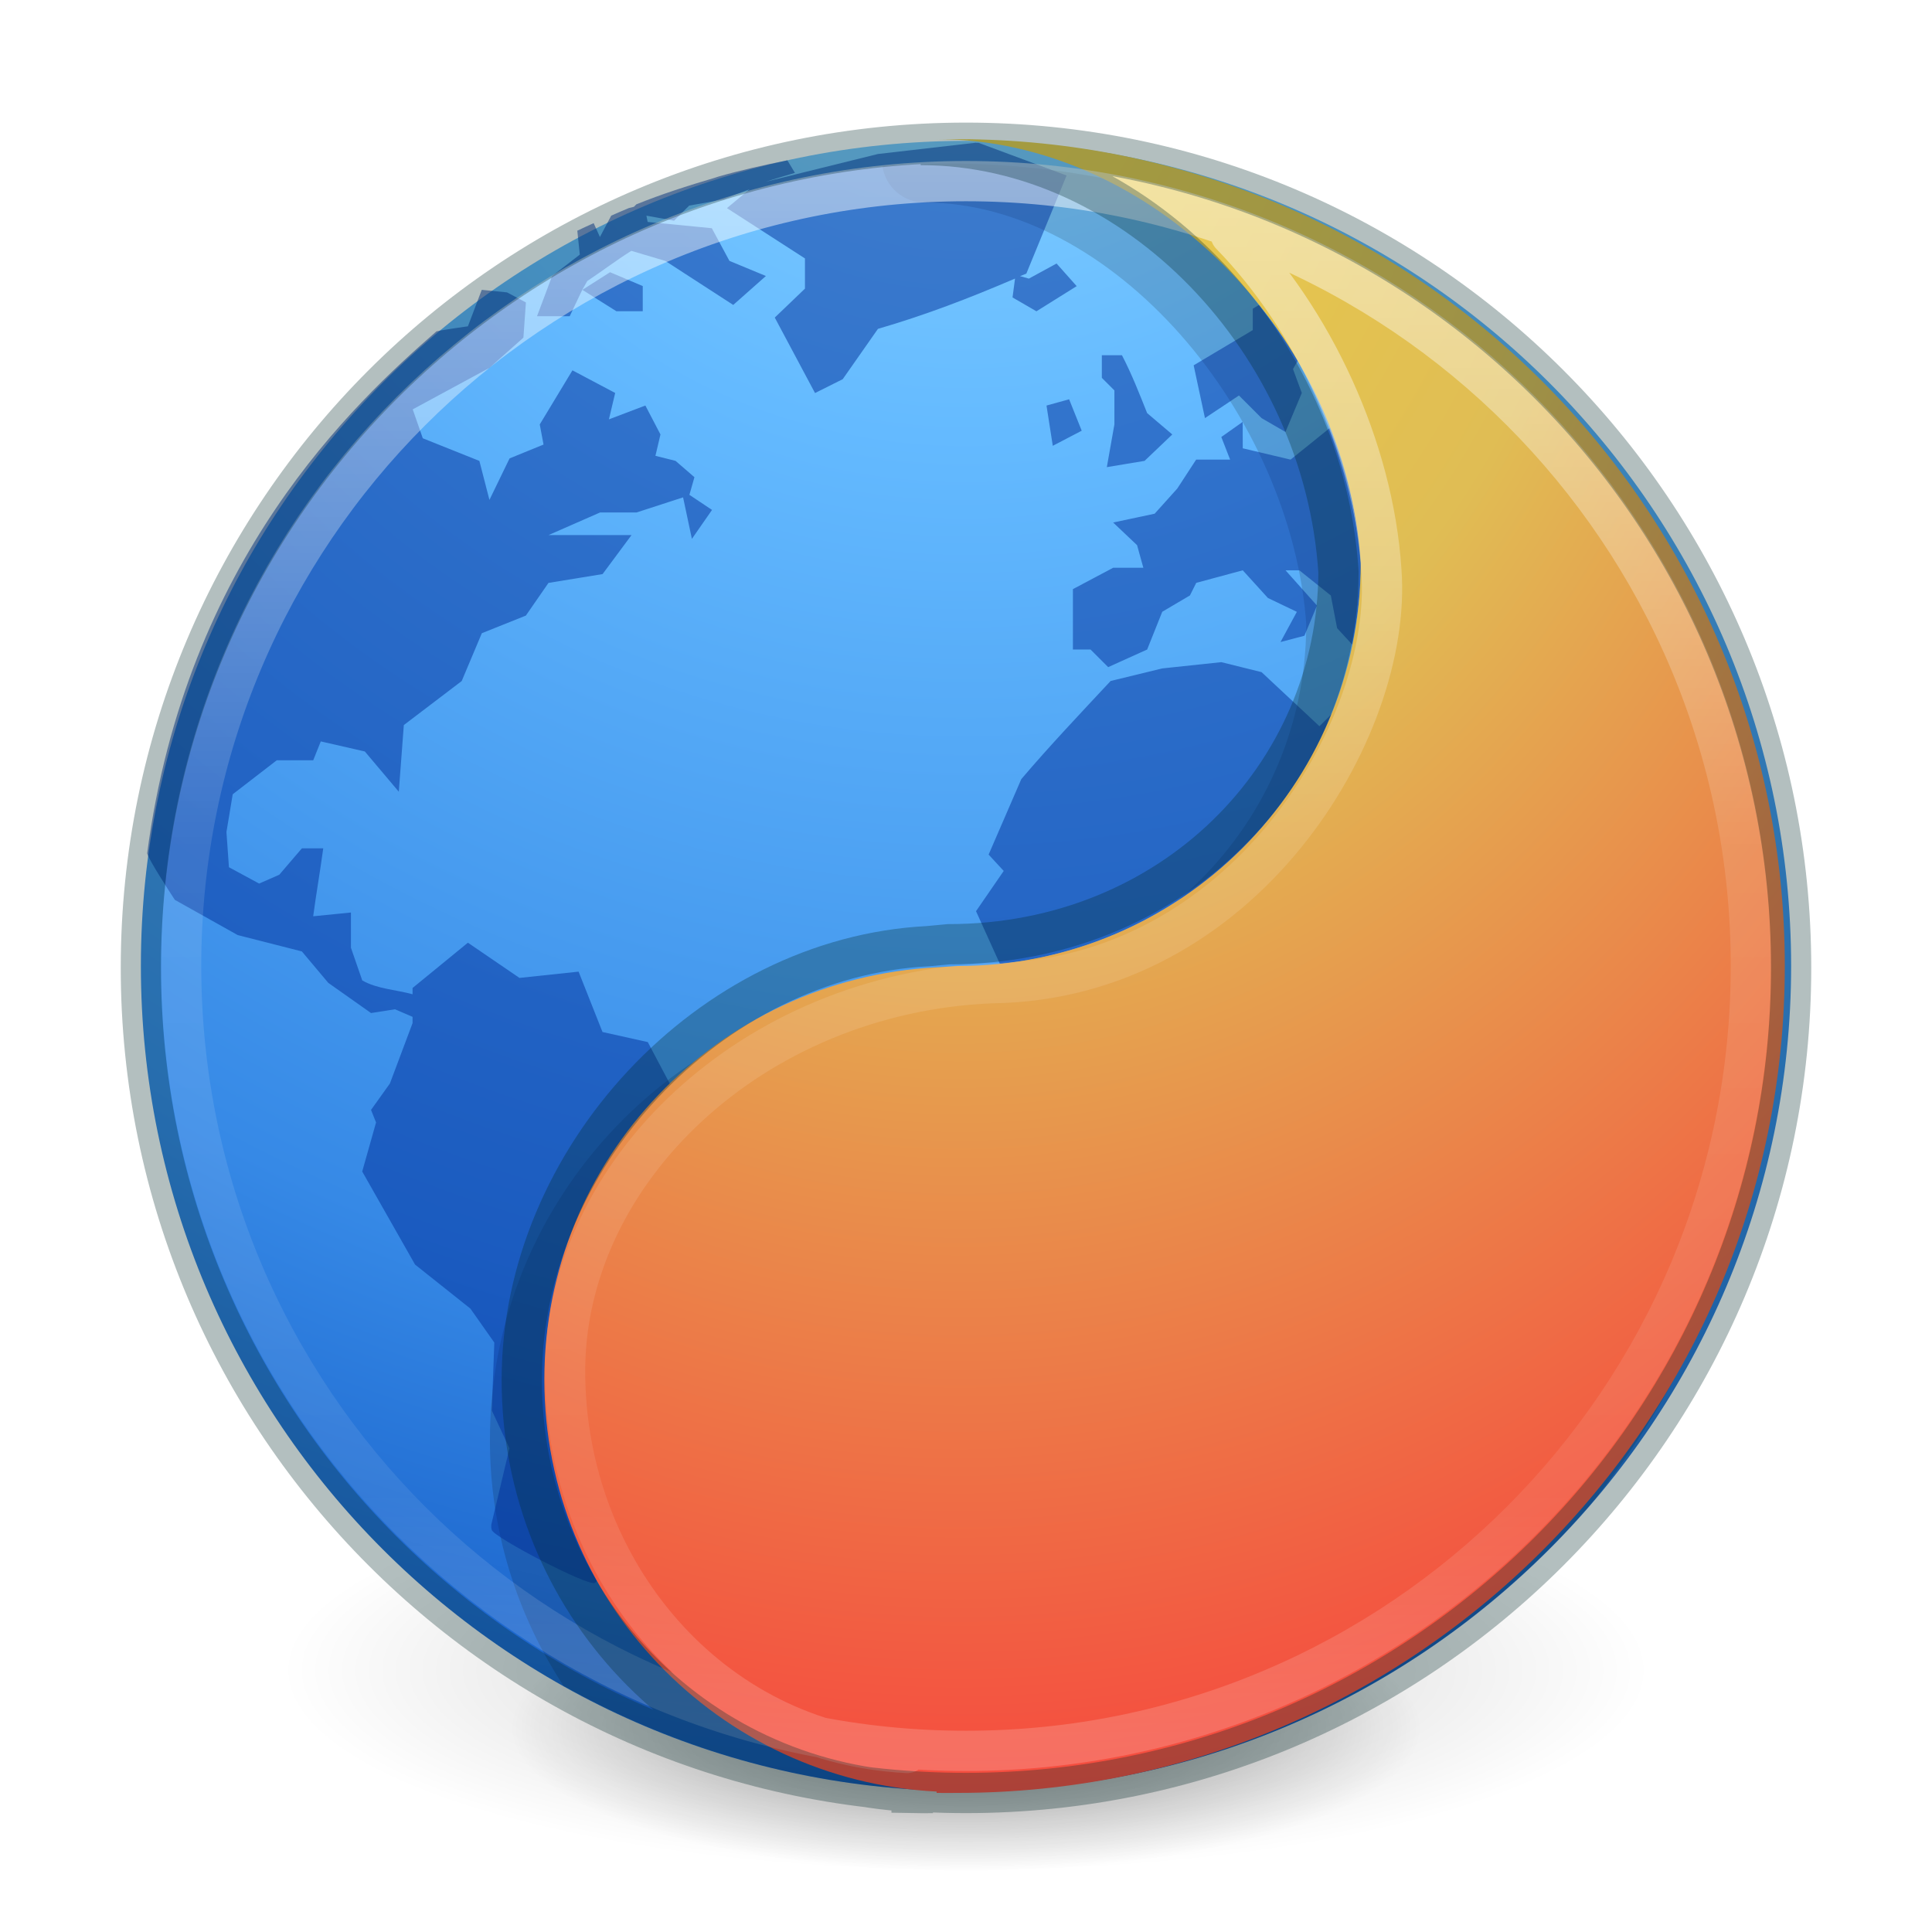
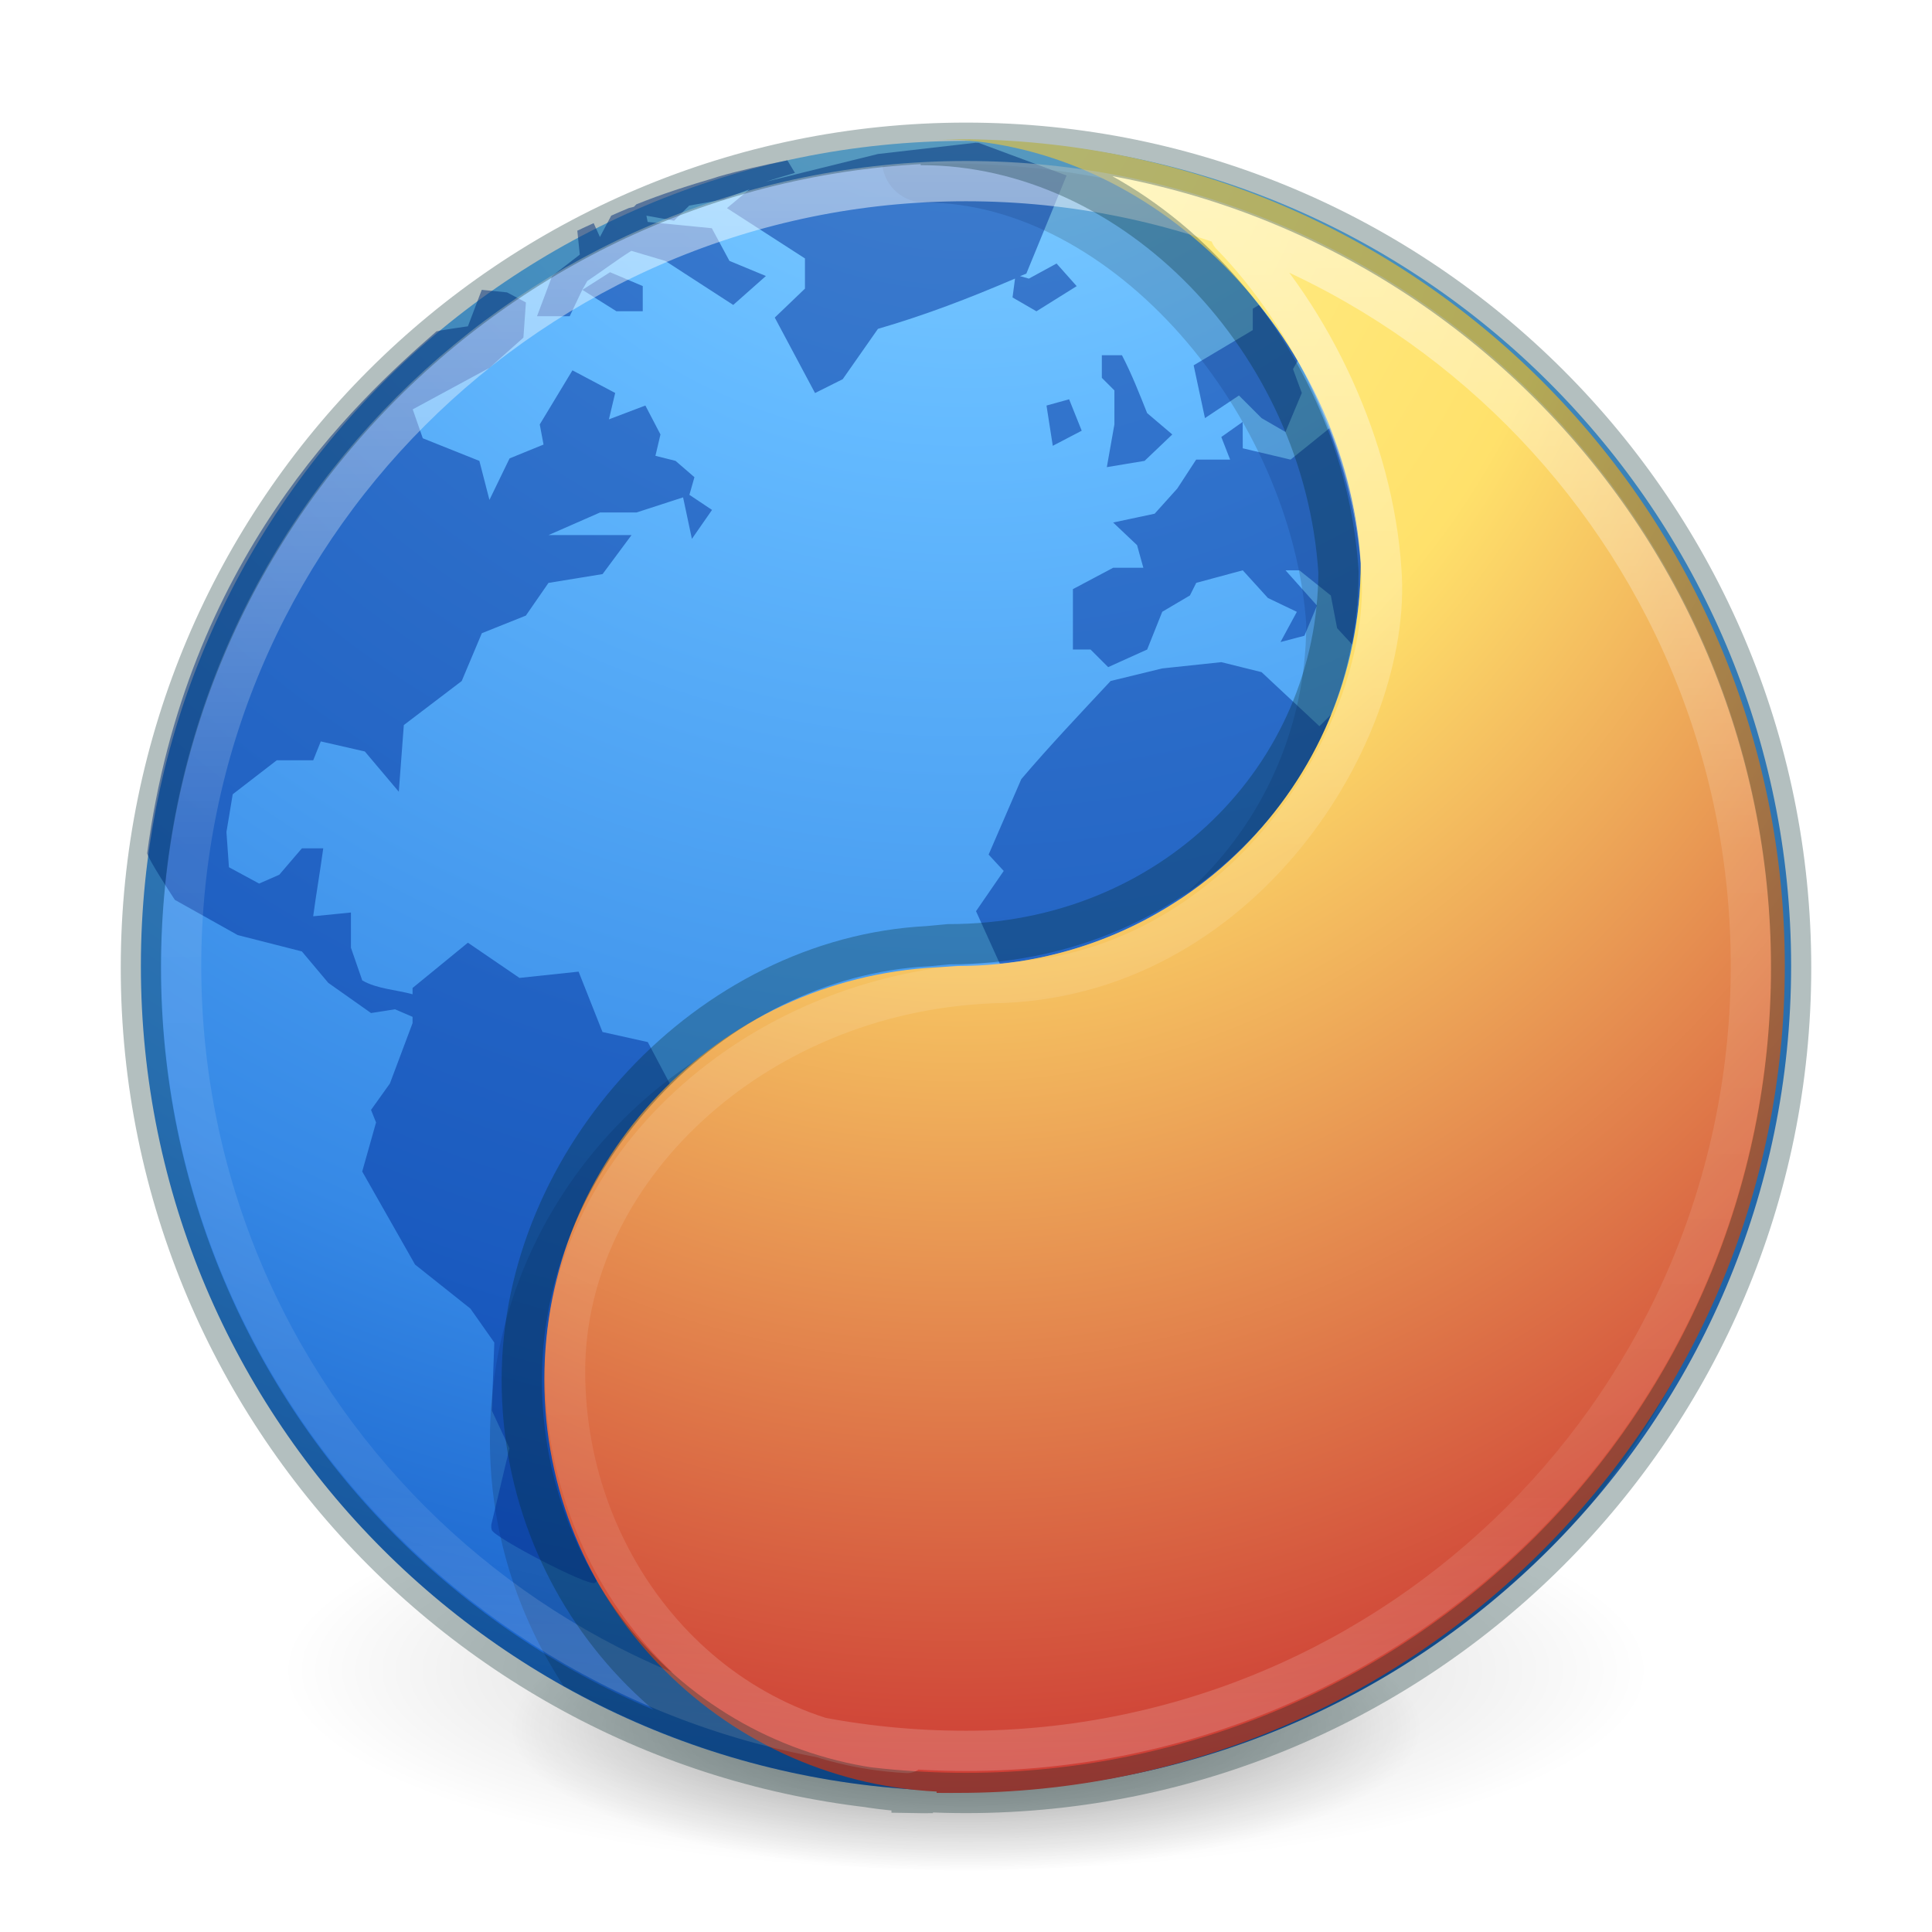
<svg xmlns="http://www.w3.org/2000/svg" xmlns:xlink="http://www.w3.org/1999/xlink" version="1.1" width="48" height="48" id="svg4031">
  <defs id="defs4033">
    <linearGradient id="linearGradient2867-449-88-871-390-598-476-591-434-148-57-177-3-8">
      <stop id="stop3750-8-9" style="stop-color:#8cd5ff;stop-opacity:1" offset="0" />
      <stop id="stop3752-3-2" style="stop-color:#64baff;stop-opacity:1" offset="0.262" />
      <stop id="stop3754-7-2" style="stop-color:#3689e6;stop-opacity:1" offset="0.705" />
      <stop id="stop3756-9-3" style="stop-color:#0d52bf;stop-opacity:1" offset="1" />
    </linearGradient>
    <radialGradient cx="3.972" cy="8.45" r="20" fx="3.972" fy="8.45" id="radialGradient3015" xlink:href="#linearGradient2867-449-88-871-390-598-476-591-434-148-57-177-3-8" gradientUnits="userSpaceOnUse" gradientTransform="matrix(0,2.498835,-2.643469,-6.8014435e-8,46.33681,-12.18047)" />
    <linearGradient x1="71.204" y1="15.369" x2="71.204" y2="40.496" id="linearGradient4338-5-6" xlink:href="#linearGradient4806-2" gradientUnits="userSpaceOnUse" gradientTransform="matrix(1.616981,0,0,1.616981,-92.70737,-21.06024)" />
    <linearGradient id="linearGradient4806-2">
      <stop id="stop4808-4" style="stop-color:#ffffff;stop-opacity:1" offset="0" />
      <stop id="stop4810-0" style="stop-color:#ffffff;stop-opacity:0.235" offset="0.424" />
      <stop id="stop4812-8" style="stop-color:#ffffff;stop-opacity:0.157" offset="0.821" />
      <stop id="stop4814-0" style="stop-color:#ffffff;stop-opacity:0.392" offset="1" />
    </linearGradient>
    <radialGradient cx="-1.265" cy="8.45" r="20" fx="0.667" fy="8.45" id="radialGradient3126-7-25-24" xlink:href="#linearGradient4223" gradientUnits="userSpaceOnUse" gradientTransform="matrix(0,3.915303,-3.092827,-4.4454166e-8,49.97754,-1.450216)" />
    <linearGradient id="linearGradient4526">
      <stop id="stop4528" offset="0" style="stop-color:#ffffff;stop-opacity:1;" />
    </linearGradient>
    <linearGradient id="linearGradient4223">
-       <stop id="stop4225" style="stop-color:#ebcf48;stop-opacity:1" offset="0" />
-       <stop id="stop4227" style="stop-color:#e0bd54;stop-opacity:1" offset="0.262" />
-       <stop id="stop4229" style="stop-color:#f83c3c;stop-opacity:1" offset="0.661" />
-       <stop id="stop4231" style="stop-color:#ff0000;stop-opacity:1" offset="1" />
+       <stop id="stop4225" style="stop-color:#fff394;stop-opacity:1" offset="0" />
+       <stop id="stop4227" style="stop-color:#ffe16b;stop-opacity:1" offset="0.262" />
+       <stop id="stop4229" style="stop-color:#c6262e;stop-opacity:1" offset="0.661" />
+       <stop id="stop4231" style="stop-color:#a10705;stop-opacity:1" offset="1" />
    </linearGradient>
    <radialGradient xlink:href="#linearGradient3820-7-2" id="radialGradient3300-8" gradientUnits="userSpaceOnUse" gradientTransform="matrix(0.3823536,7.5555777e-8,-1.8372241e-8,0.1115198,-5.925427,36.33585)" cx="99.189" cy="185.297" fx="99.189" fy="185.297" r="62.769" />
    <linearGradient id="linearGradient3820-7-2">
      <stop id="stop3822-2-6" style="stop-color:#000000;stop-opacity:1" offset="0" />
      <stop id="stop3824-1-2" style="stop-color:#000000;stop-opacity:0" offset="1" />
    </linearGradient>
    <radialGradient xlink:href="#linearGradient3820-7-2" id="radialGradient4192-6" gradientUnits="userSpaceOnUse" gradientTransform="matrix(0.2549024,5.3967361e-8,-1.2248161e-8,0.07965545,6.716382,44.24067)" cx="99.189" cy="185.297" fx="99.189" fy="185.297" r="62.769" />
  </defs>
  <g id="g4198-4" transform="matrix(0.7083333,0,0,0.7142827,1.33333,0.7846048)" style="stroke-width:1.406">
    <path d="m 56,57.002 a 24,6.999 0 1 1 -48,0 24,6.999 0 1 1 48,0 z" id="path3818-0-6" style="opacity:0.2;fill:url(#radialGradient3300-8);fill-opacity:1;stroke:none;stroke-width:1.406" />
    <path style="opacity:0.4;fill:url(#radialGradient4192-6);fill-opacity:1;stroke:none;stroke-width:1.406" id="path4190-2" d="m 48,59.002 a 16,4.999 0 1 1 -32,0 16,4.999 0 1 1 32,0 z" />
  </g>
  <path d="M 24,3.5 C 12.689,3.5 3.5,12.689 3.5,24 3.5,35.311 12.689,44.5 24,44.5 35.311,44.5 44.5,35.311 44.5,24 44.5,12.689 35.311,3.5 24,3.5 z" id="path2555" style="color:#000000;fill:url(#radialGradient3015);fill-opacity:1;fill-rule:nonzero;stroke:none;stroke-width:1;marker:none;visibility:visible;display:inline;overflow:visible;enable-background:accumulate" />
  <path id="path7820" d="M 23.547 4.064 C 23.001 4.064 22.457 4.085 21.922 4.127 A 1.063 1.063 0 0 0 22.984 5.033 C 25.269 5.033 27.559 6.314 29.328 8.314 C 31.084 10.3 32.273 12.946 32.453 15.502 C 32.455 15.522 32.452 15.545 32.453 15.564 C 32.419 20.488 28.444 24.471 23.516 24.471 A 1.054 1.054 0 0 0 23.453 24.471 L 22.922 24.502 C 16.952 24.805 12.172 29.739 12.172 35.783 C 12.172 38.034 12.85 40.122 13.996 41.879 C 16.958 43.541 20.366 44.5 24 44.5 C 30.27 44.5 35.878 41.669 39.641 37.227 C 42.391 33.737 44.047 29.346 44.047 24.564 C 44.047 13.253 34.858 4.064 23.547 4.064 z " style="color:#000000;display:inline;overflow:visible;visibility:visible;opacity:0.15;fill:#000000;fill-opacity:1;fill-rule:nonzero;stroke:none;stroke-width:1;marker:none;enable-background:accumulate" />
  <path style="color:#000000;display:inline;overflow:visible;visibility:visible;opacity:0.5;fill:#002e99;fill-opacity:1;fill-rule:nonzero;stroke:none;stroke-width:1;marker:none;enable-background:accumulate" id="path6534-2" d="m 24.25,3.545 -2.438,0.281 -2.781,0.688 c 0.235,-0.078 0.475,-0.144 0.719,-0.219 l -0.188,-0.312 c -0.585,0.118 -1.154,0.243 -1.719,0.406 -0.028,0.008 -0.065,0.023 -0.094,0.031 -0.664,0.195 -1.305,0.401 -1.938,0.656 l -0.062,0.062 -0.125,0.031 c -0.145,0.06 -0.294,0.124 -0.438,0.188 l -0.281,0.531 -0.156,-0.344 c -0.13,0.061 -0.278,0.124 -0.406,0.188 l 0.062,0.594 -0.688,0.531 -0.375,1 0.812,0 0.312,-0.656 0.125,-0.219 c 0.363,-0.242 0.724,-0.517 1.094,-0.75 l 0.844,0.25 c 0.56,0.36 1.127,0.734 1.688,1.094 l 0.812,-0.719 -0.906,-0.375 -0.438,-0.812 -1.594,-0.156 -0.031,-0.156 0.688,0.125 0.375,-0.375 0.875,-0.156 c 0.204,-0.094 0.419,-0.174 0.625,-0.25 l -0.562,0.469 1.938,1.25 0,0.75 -0.75,0.719 1,1.875 0.688,-0.344 0.875,-1.25 c 1.21,-0.354 2.264,-0.761 3.406,-1.25 l -0.062,0.469 0.594,0.344 1,-0.625 -0.5,-0.562 -0.688,0.375 -0.219,-0.062 c 0.049,-0.021 0.107,-0.041 0.156,-0.062 l 1,-2.438 -2.188,-0.812 c -0.029,-6.17e-4 -0.034,5.05e-4 -0.062,0 z m -9.781,3.656 0.844,0.531 0.656,0 0,-0.625 -0.812,-0.344 z m -2.5,0 -0.344,0.906 c 0,0 -0.62,0.087 -0.781,0.125 -2.057,1.793 -6.222,5.664 -7.188,12.969 0.038,0.169 0.688,1.156 0.688,1.156 l 1.562,0.875 1.594,0.406 0.656,0.781 1.062,0.75 0.594,-0.094 0.438,0.188 0,0.156 -0.563,1.5 -0.469,0.656 0.125,0.312 -0.344,1.219 1.313,2.312 1.375,1.094 0.594,0.844 -0.062,1.688 0.438,0.938 -0.438,1.844 c -0.007,0.023 -0.029,0.095 0,0.188 0.058,0.185 2.414,1.417 2.562,1.312 0.037,-0.026 0.03,-0.039 0.062,-0.062 -0.832,-1.48 -1.312,-3.181 -1.312,-5 0,-2.881 1.21,-5.451 3.125,-7.312 l -0.562,-1.062 -1.125,-0.25 -0.594,-1.5 -1.469,0.156 -1.281,-0.875 -1.375,1.125 0,0.156 C 9.842,24.59 9.363,24.569 9,24.358 l -0.281,-0.812 0,-0.875 -0.938,0.094 c 0.075,-0.562 0.174,-1.126 0.25,-1.688 l -0.531,0 -0.562,0.656 -0.5,0.219 -0.75,-0.406 -0.062,-0.875 0.156,-0.938 1.094,-0.844 0.906,0 0.188,-0.469 1.094,0.25 0.844,1 0.125,-1.656 1.438,-1.094 0.5,-1.188 1.094,-0.438 0.562,-0.812 1.344,-0.219 0.719,-0.969 -2.062,0 1.281,-0.562 0.906,0 1.156,-0.375 0.219,1.031 0.5,-0.719 -0.562,-0.375 0.125,-0.438 -0.469,-0.406 -0.5,-0.125 0.125,-0.531 -0.375,-0.719 -0.906,0.344 0.156,-0.656 -1.062,-0.562 -0.812,1.344 0.094,0.5 -0.844,0.344 -0.5,1.031 -0.25,-0.969 -1.406,-0.562 -0.25,-0.719 1.906,-1.031 0.844,-0.75 0.062,-0.875 -0.469,-0.25 z m 19.312,0.375 -0.156,0.094 0,0.531 -1.469,0.875 0.281,1.312 0.844,-0.562 0.562,0.562 0.594,0.344 0.406,-0.969 -0.219,-0.594 0.125,-0.219 c -0.289,-0.49 -0.616,-0.934 -0.969,-1.375 z m -3.906,1.25 0,0.562 0.312,0.312 0,0.844 -0.188,1.062 0.938,-0.156 0.688,-0.656 -0.625,-0.531 C 28.302,9.766 28.122,9.304 27.875,8.826 Z M 26.562,9.92 26,10.076 l 0.156,1 0.719,-0.375 z m 4.312,0.562 -0.531,0.375 0.219,0.562 -0.844,0 -0.469,0.719 -0.562,0.625 -1.031,0.219 0.594,0.562 0.156,0.562 -0.75,0 -1,0.531 0,1.5 0.438,0 0.438,0.438 0.969,-0.438 0.375,-0.938 0.688,-0.406 0.156,-0.312 1.156,-0.312 0.625,0.688 0.719,0.344 -0.406,0.75 0.594,-0.156 0.312,-0.75 -0.781,-0.875 0.344,0 0.781,0.625 0.156,0.812 0.375,0.406 c 0.133,-0.651 0.219,-1.341 0.219,-2.031 -0.075,-1.172 -0.362,-2.279 -0.781,-3.344 l -0.969,0.781 -1.188,-0.281 z m -0.531,5.969 -1.469,0.156 -1.281,0.312 c -0.736,0.789 -1.522,1.618 -2.219,2.438 l -0.812,1.875 0.375,0.406 -0.688,1 0.594,1.312 c 3.742,-0.392 6.892,-2.857 8.25,-6.219 l -0.312,0.312 -1.438,-1.344 z" />
  <path style="color:#000000;display:inline;overflow:visible;visibility:visible;fill:url(#radialGradient3126-7-25-24);fill-opacity:1;fill-rule:nonzero;stroke:none;stroke-width:1;marker:none;enable-background:accumulate" id="path2555-1-1" d="m 23.27,3.457 c 5.337,0 10.171,4.841 10.537,10.535 7e-6,5.522 -4.487,10.008 -10.01,10.008 l -0.527,0.033 c -5.424,0.275 -9.746,4.748 -9.746,10.239 0,5.49 4.323,9.963 9.746,10.239 l 0,0.033 c 0.176,0.004 0.35,0 0.527,0 11.336,0 20.546,-9.209 20.546,-20.543 0,-11.334 -9.211,-20.543 -20.546,-20.543 -0.177,0 -0.351,-0.004 -0.527,8e-6 z" />
  <path style="color:#000000;display:inline;overflow:visible;visibility:visible;opacity:0.5;fill:none;stroke:url(#linearGradient4338-5-6);stroke-width:1;stroke-linecap:round;stroke-linejoin:round;stroke-miterlimit:4;stroke-dasharray:none;stroke-dashoffset:0;stroke-opacity:1;marker:none;enable-background:accumulate" id="path4762-7" d="m 43.5,24 c 0,10.77 -8.73,19.5 -19.5,19.5 -10.77,0 -19.5,-8.73 -19.5,-19.5 0,-10.77 8.73,-19.5 19.5,-19.5 C 34.77,4.5 43.5,13.23 43.5,24 Z M 30.575,5.831 c 2.034,2.084 3.548,5.284 3.745,8.347 0.295,3.946 -3.444,10.174 -9.686,10.249 -5.948,0.248 -10.595,4.691 -10.595,9.641 0,4.95 3.614,9.236 8.5,9.484" />
  <path d="m 24,3.546 c -11.311,0 -20.5,9.189 -20.5,20.5 0,11.311 9.189,20.5 20.5,20.5 11.311,0 20.5,-9.189 20.5,-20.5 C 44.5,12.735 35.311,3.546 24,3.546 Z m -1.126,0.057 c 5.337,0 10.014,4.913 10.38,10.607 -0.016,5.066 -4.158,9.249 -9.681,9.249 l -0.515,0.048 c -5.424,0.275 -10.095,5.284 -10.095,10.775 0,5.49 4.261,9.958 9.685,10.234 l 0,0.031 c 0.176,0.004 0.354,0 0.531,0" style="color:#000000;display:inline;overflow:visible;visibility:visible;opacity:0.3;fill:none;stroke:#002728;stroke-width:1;marker:none;enable-background:accumulate;stroke-opacity:1" id="path3871" />
</svg>
